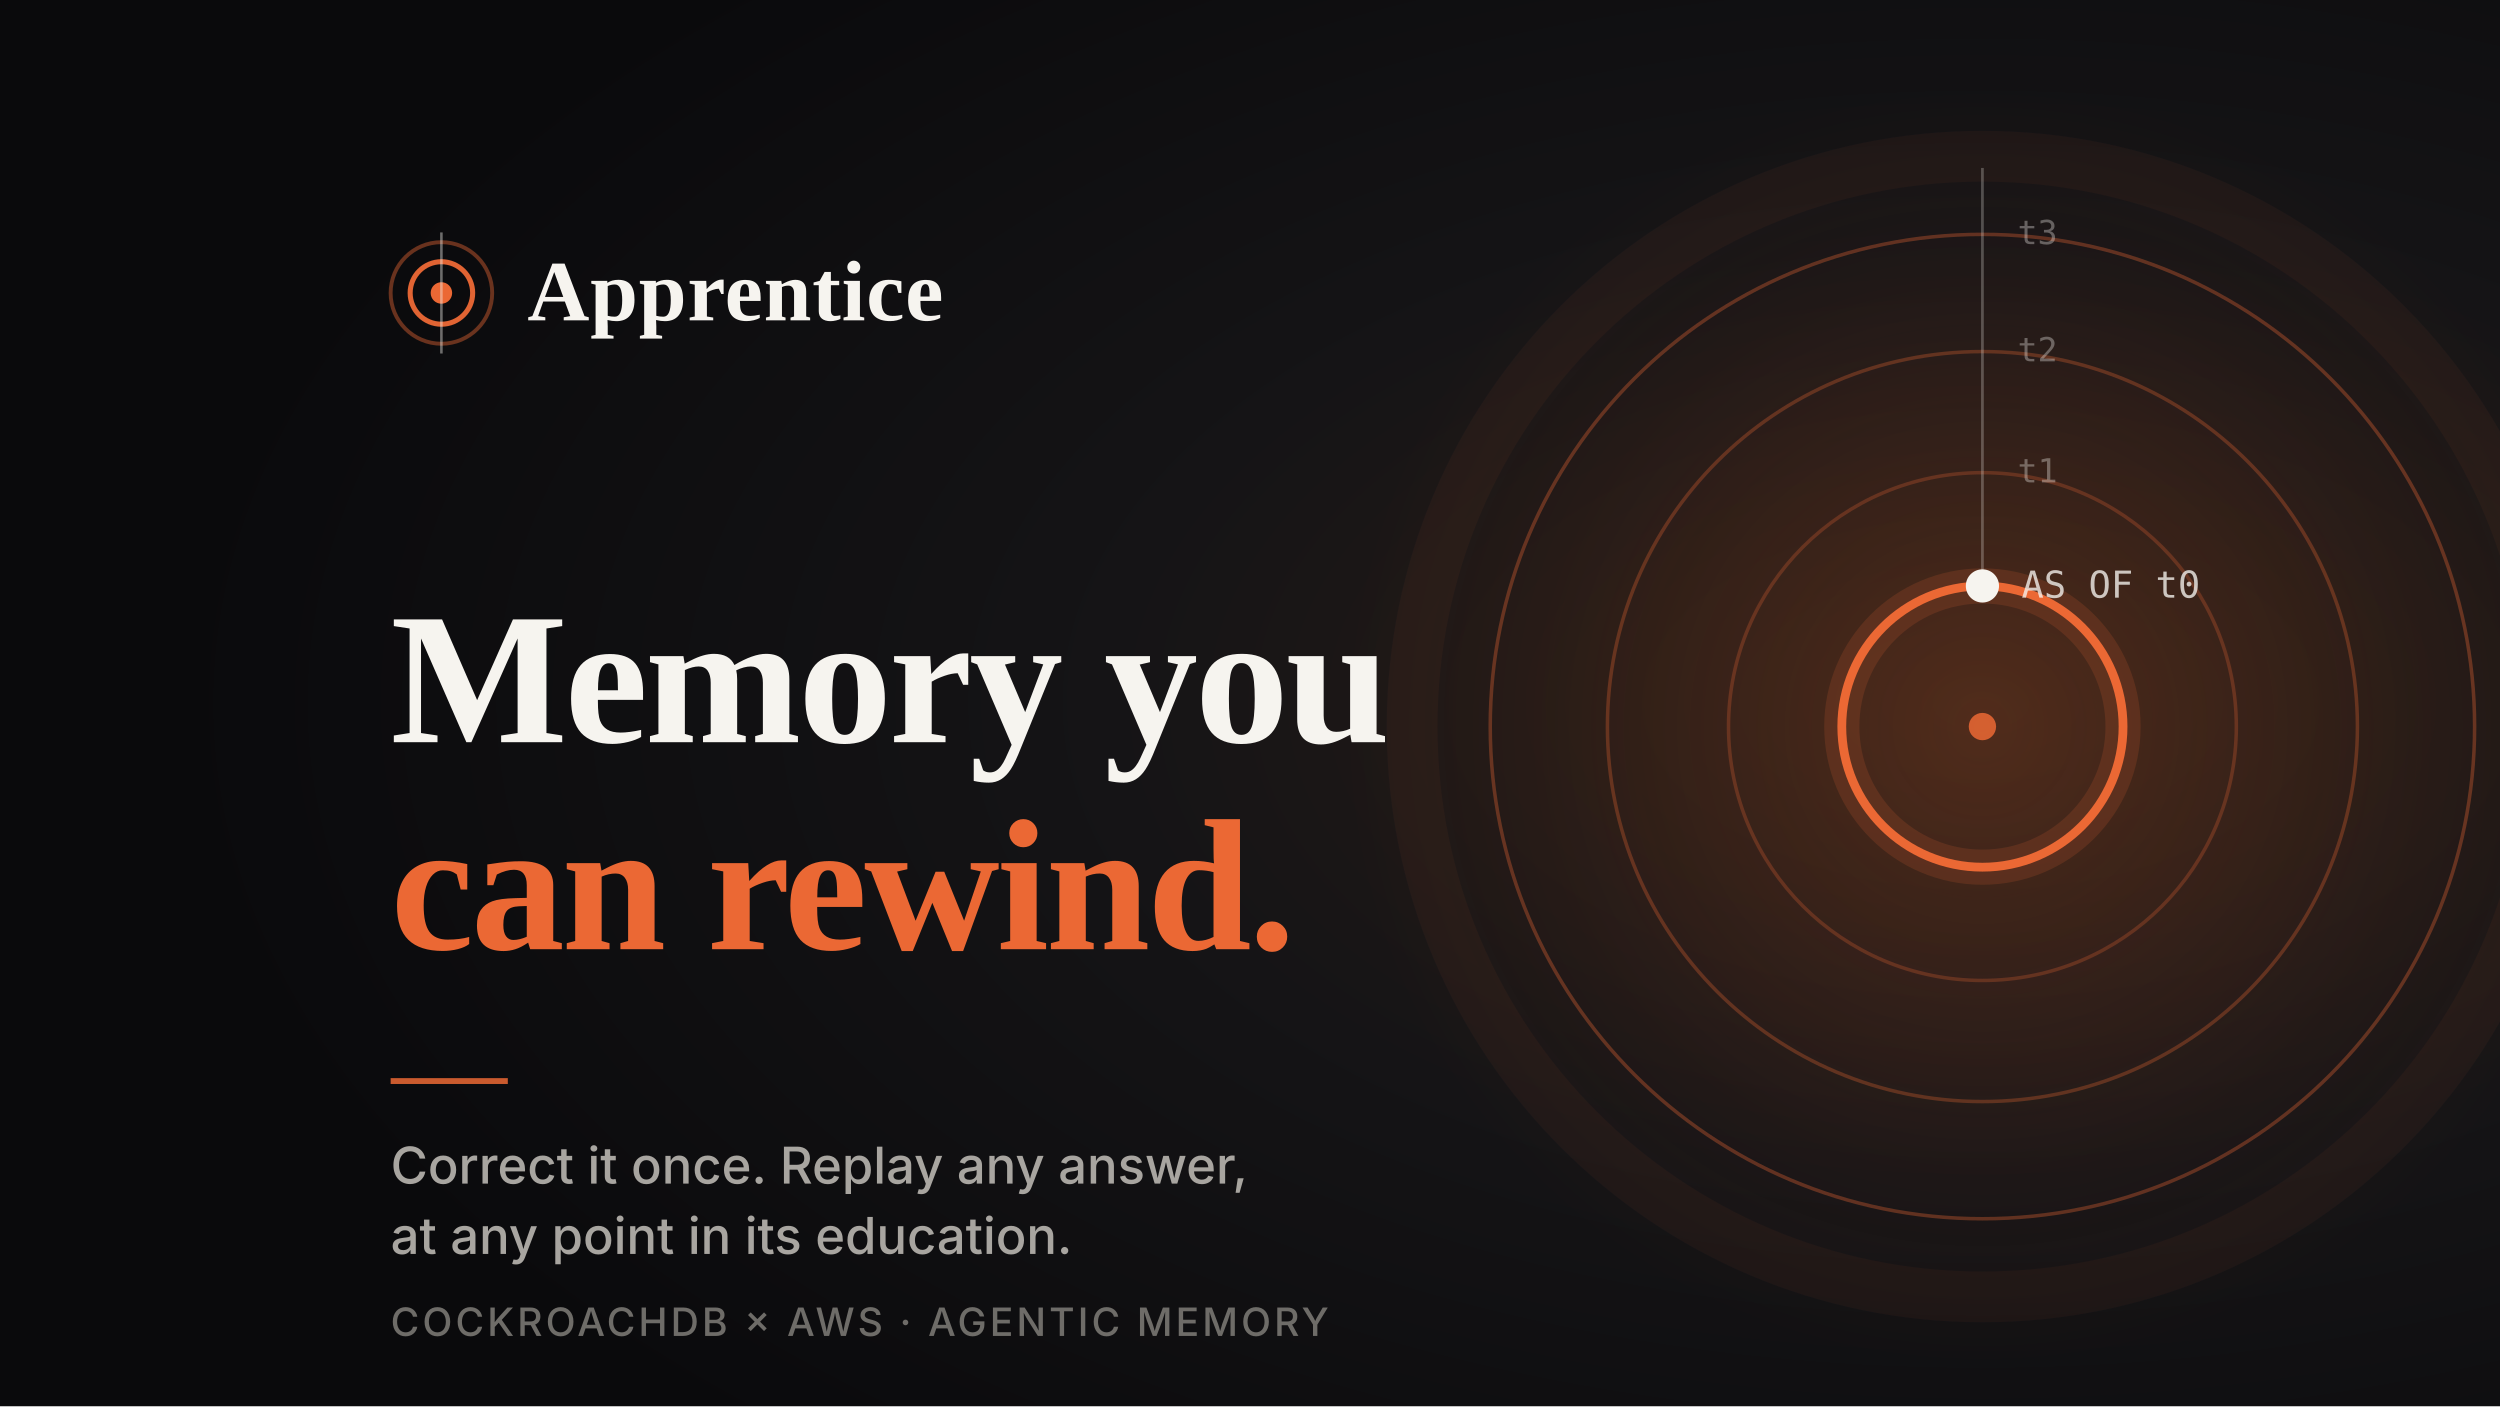
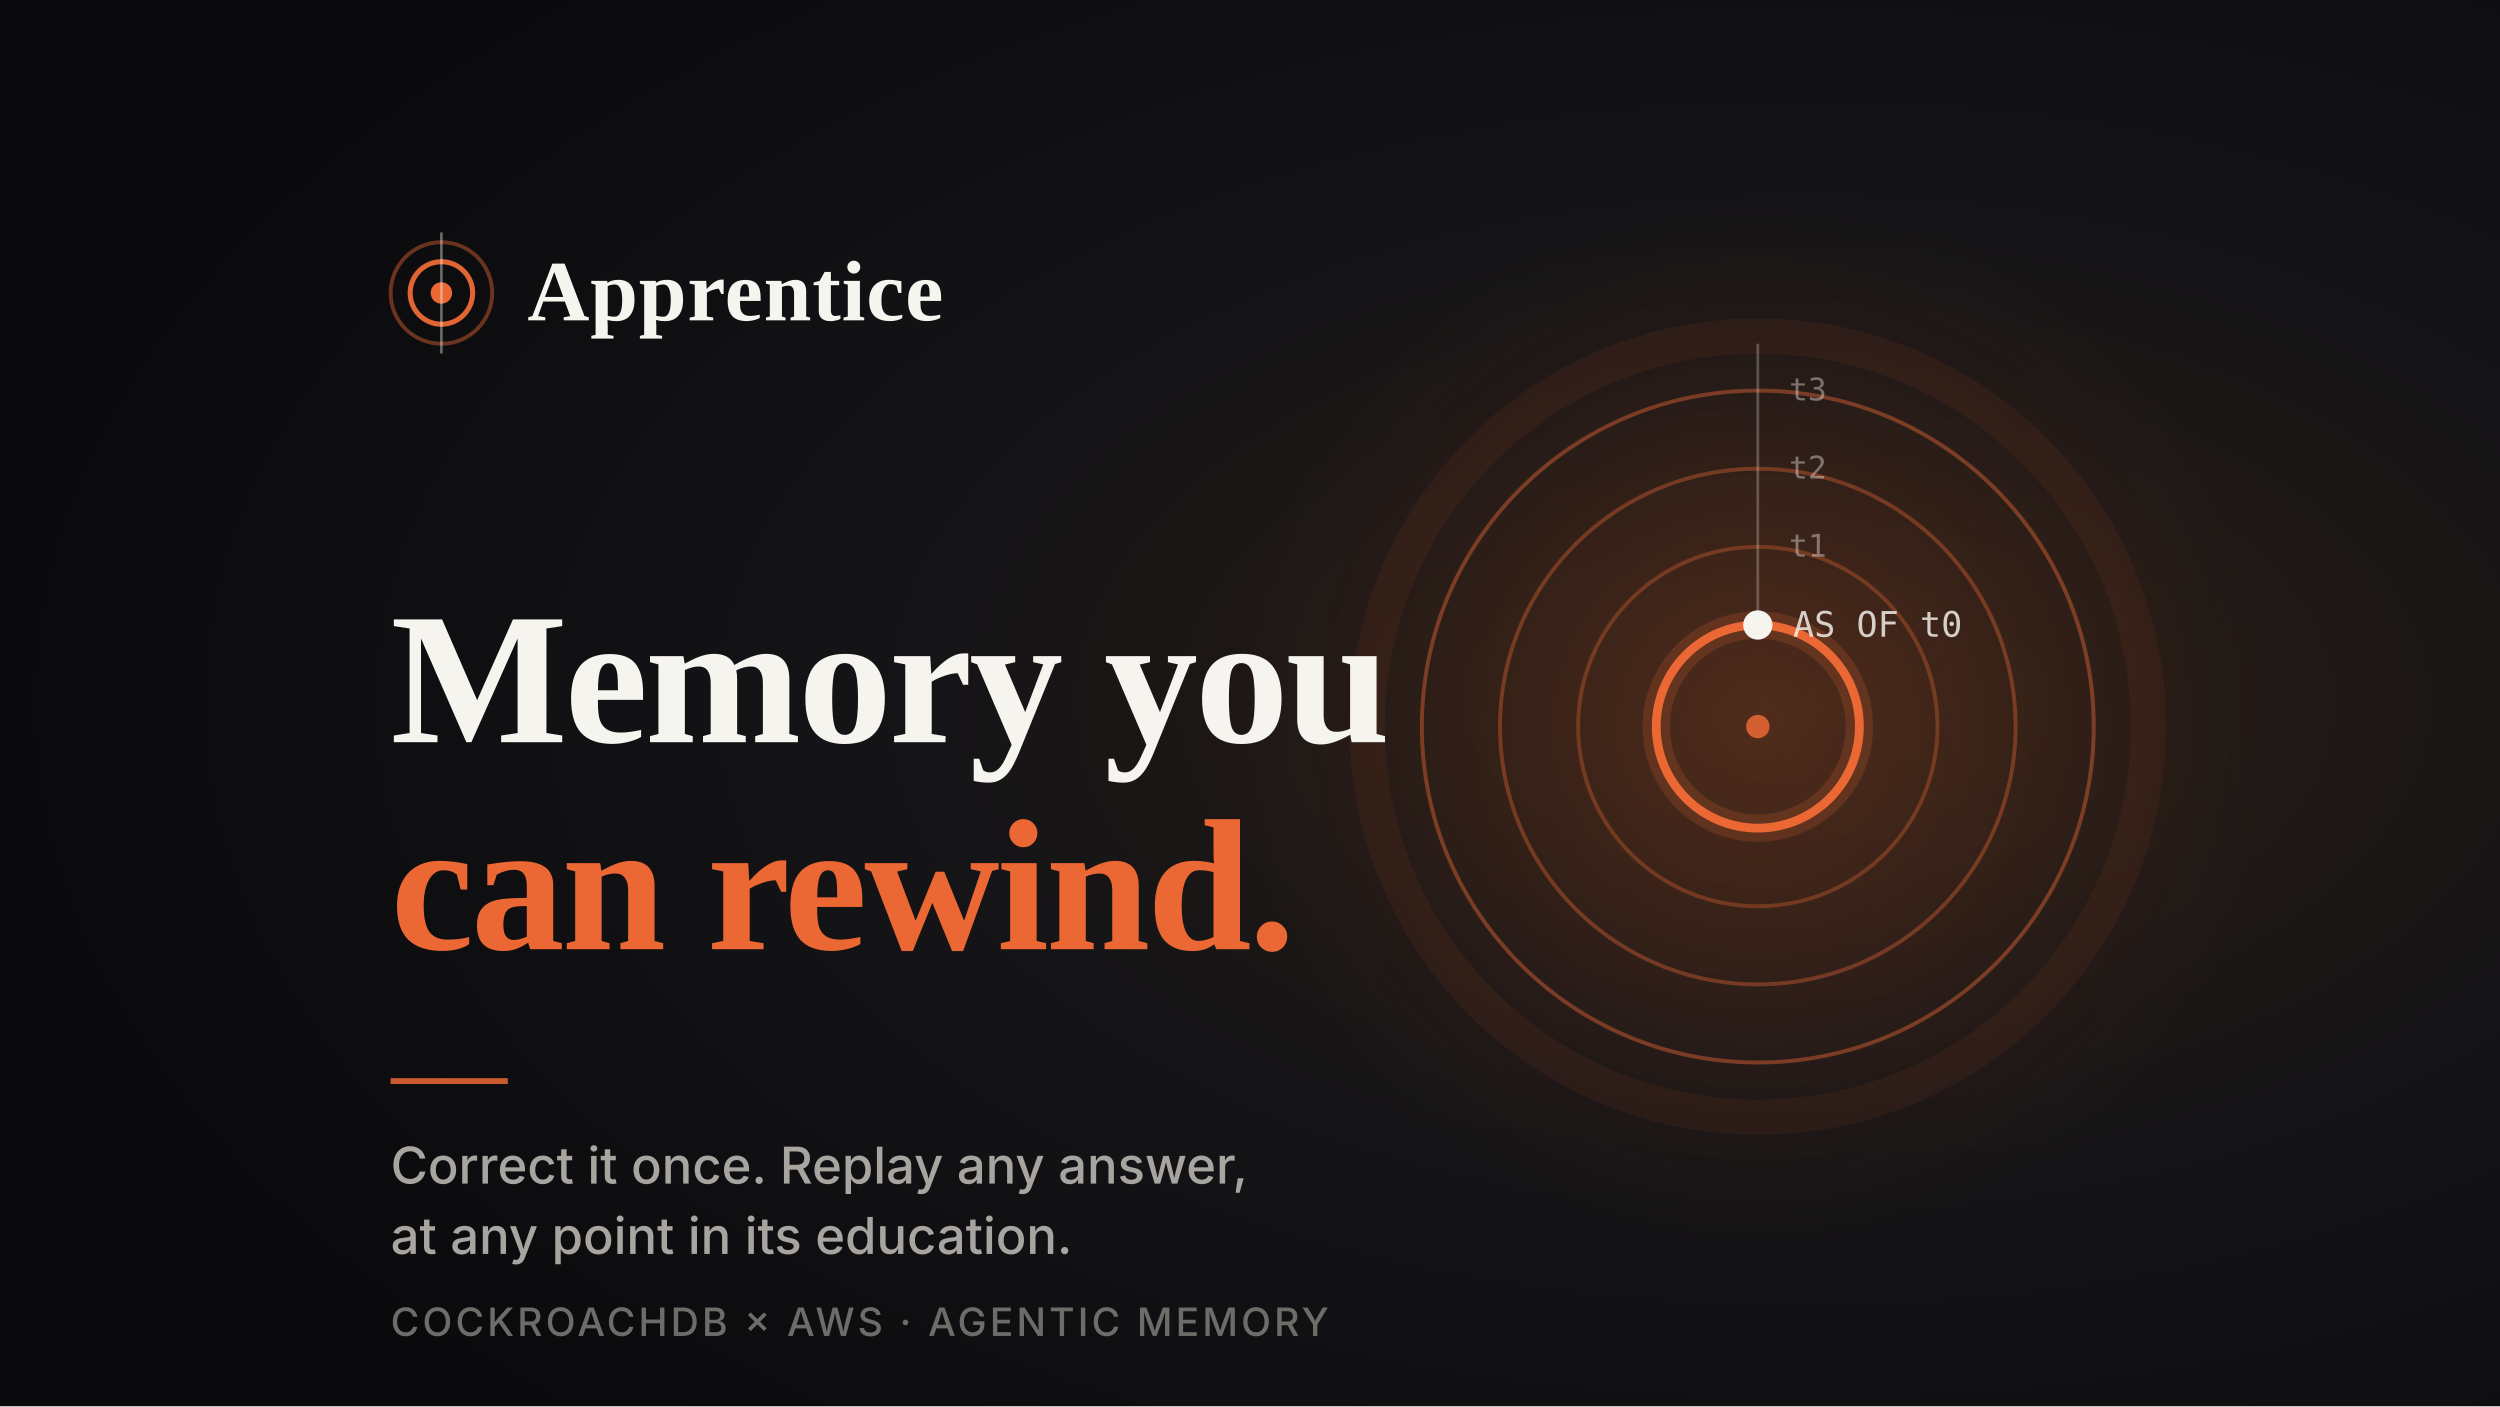
<svg xmlns="http://www.w3.org/2000/svg" width="1280" height="720" viewBox="0 0 1280 720">
  <defs>
-     <radialGradient id="bg" cx="0.79" cy="0.5" r="0.72">
+     <radialGradient id="bg" cx="0.72" cy="0.5" r="0.72">
      <stop offset="0%" stop-color="#2b1d15" />
      <stop offset="48%" stop-color="#151416" />
      <stop offset="100%" stop-color="#0a0a0c" />
    </radialGradient>
    <radialGradient id="halo" cx="0.5" cy="0.5" r="0.5">
      <stop offset="0%" stop-color="#eb6834" stop-opacity="0.20" />
      <stop offset="70%" stop-color="#eb6834" stop-opacity="0.04" />
      <stop offset="100%" stop-color="#eb6834" stop-opacity="0" />
    </radialGradient>
  </defs>
  <rect width="1280" height="720" fill="url(#bg)" />
-   <circle cx="1015" cy="372" r="330" fill="url(#halo)" />
-   <g transform="translate(1015,372)">
-     <circle r="292" fill="none" stroke="#eb6834" stroke-width="26" opacity="0.05" />
+   <circle cx="900" cy="372" r="270" fill="url(#halo)" />
+   <g transform="translate(900,372)">
+     <circle r="200" fill="none" stroke="#eb6834" stroke-width="18" opacity="0.07" />
    <g fill="none" stroke="#eb6834">
-       <circle r="252" stroke-width="1.8" opacity="0.34" />
-       <circle r="192" stroke-width="1.8" opacity="0.30" />
-       <circle r="130" stroke-width="1.8" opacity="0.26" />
+       <circle r="172" stroke-width="2" opacity="0.42" />
+       <circle r="132" stroke-width="2" opacity="0.36" />
+       <circle r="92" stroke-width="2" opacity="0.32" />
    </g>
-     <circle r="72" fill="none" stroke="#eb6834" stroke-width="18" opacity="0.16" />
-     <circle r="72" fill="none" stroke="#eb6834" stroke-width="4.5" opacity="1" />
-     <circle r="7" fill="#eb6834" opacity="0.85" />
-     <line x1="0" y1="-286" x2="0" y2="-72" stroke="#f6f4ef" stroke-width="1.4" opacity="0.26" />
-     <circle cy="-72" r="8.5" fill="#f6f4ef" />
-     <g font-family="ui-monospace, Menlo, monospace" font-size="17" fill="#f6f4ef">
-       <text x="18" y="-247" opacity="0.34">t3</text>
-       <text x="18" y="-187" opacity="0.34">t2</text>
-       <text x="18" y="-125" opacity="0.34">t1</text>
-       <text x="20" y="-66" opacity="0.78" font-size="19">AS OF t0</text>
+     <circle r="52" fill="none" stroke="#eb6834" stroke-width="14" opacity="0.18" />
+     <circle r="52" fill="none" stroke="#eb6834" stroke-width="4.5" opacity="1" />
+     <circle r="6" fill="#eb6834" opacity="0.85" />
+     <line x1="0" y1="-196" x2="0" y2="-52" stroke="#f6f4ef" stroke-width="1.4" opacity="0.26" />
+     <circle cy="-52" r="7.5" fill="#f6f4ef" />
+     <g font-family="ui-monospace, Menlo, monospace" font-size="16" fill="#f6f4ef">
+       <text x="16" y="-167" opacity="0.40">t3</text>
+       <text x="16" y="-127" opacity="0.40">t2</text>
+       <text x="16" y="-87" opacity="0.40">t1</text>
+       <text x="18" y="-46" opacity="0.82" font-size="18">AS OF t0</text>
    </g>
  </g>
  <g transform="translate(226,150)">
    <circle r="26" fill="none" stroke="#eb6834" stroke-width="2" opacity="0.42" />
    <circle r="16" fill="none" stroke="#eb6834" stroke-width="2.6" opacity="0.95" />
    <circle r="5.5" fill="#eb6834" />
    <line x1="0" y1="-31" x2="0" y2="31" stroke="#f6f4ef" stroke-width="1.3" opacity="0.42" />
  </g>
  <text x="270" y="164" font-family="Georgia, 'Times New Roman', serif" font-size="44" font-weight="700" letter-spacing="0.4" fill="#f6f4ef">Apprentice</text>
  <g font-family="Georgia, 'Times New Roman', serif" font-weight="700" letter-spacing="-1.5">
    <text x="200" y="380" font-size="96" fill="#f6f4ef">Memory you</text>
    <text x="200" y="486" font-size="96" fill="#eb6834">can rewind.</text>
  </g>
  <g font-family="system-ui, -apple-system, 'Segoe UI', sans-serif">
    <rect x="200" y="552" width="60" height="3" fill="#eb6834" opacity="0.85" />
    <text x="200" y="606" font-size="26" font-weight="500" fill="#a8a5a0">Correct it once. Replay any answer,</text>
    <text x="200" y="642" font-size="26" font-weight="500" fill="#a8a5a0">at any point in its education.</text>
    <text x="200" y="684" font-size="20" font-weight="500" fill="#6e6c68" letter-spacing="1.6">COCKROACHDB × AWS · AGENTIC MEMORY</text>
  </g>
</svg>
